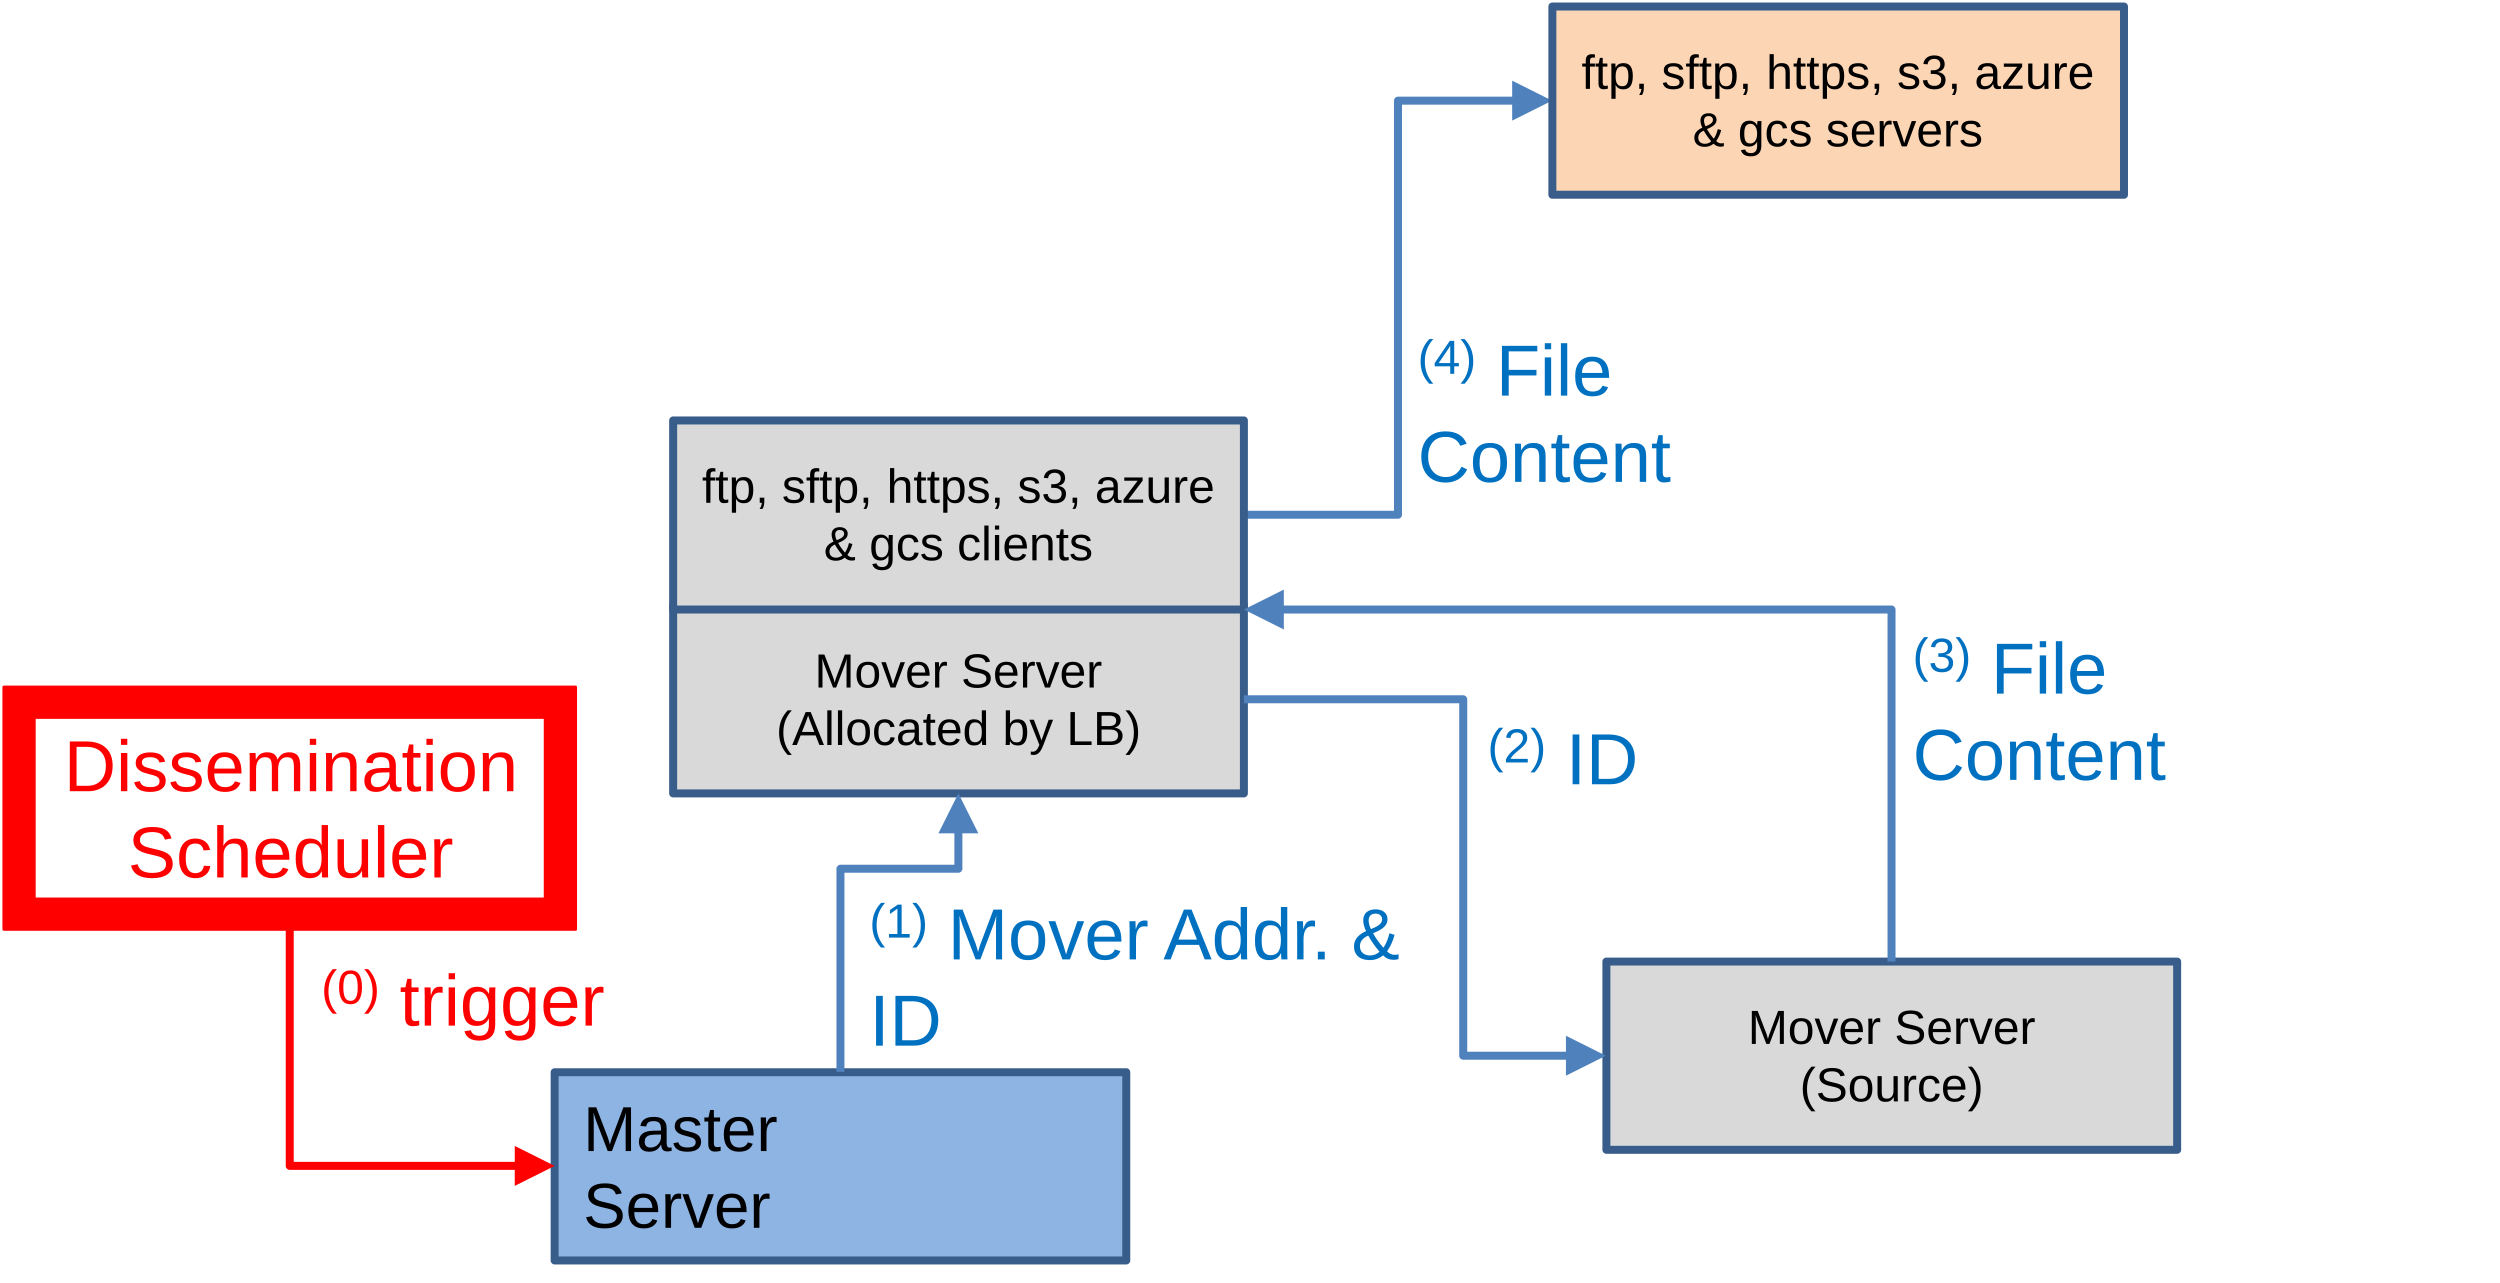
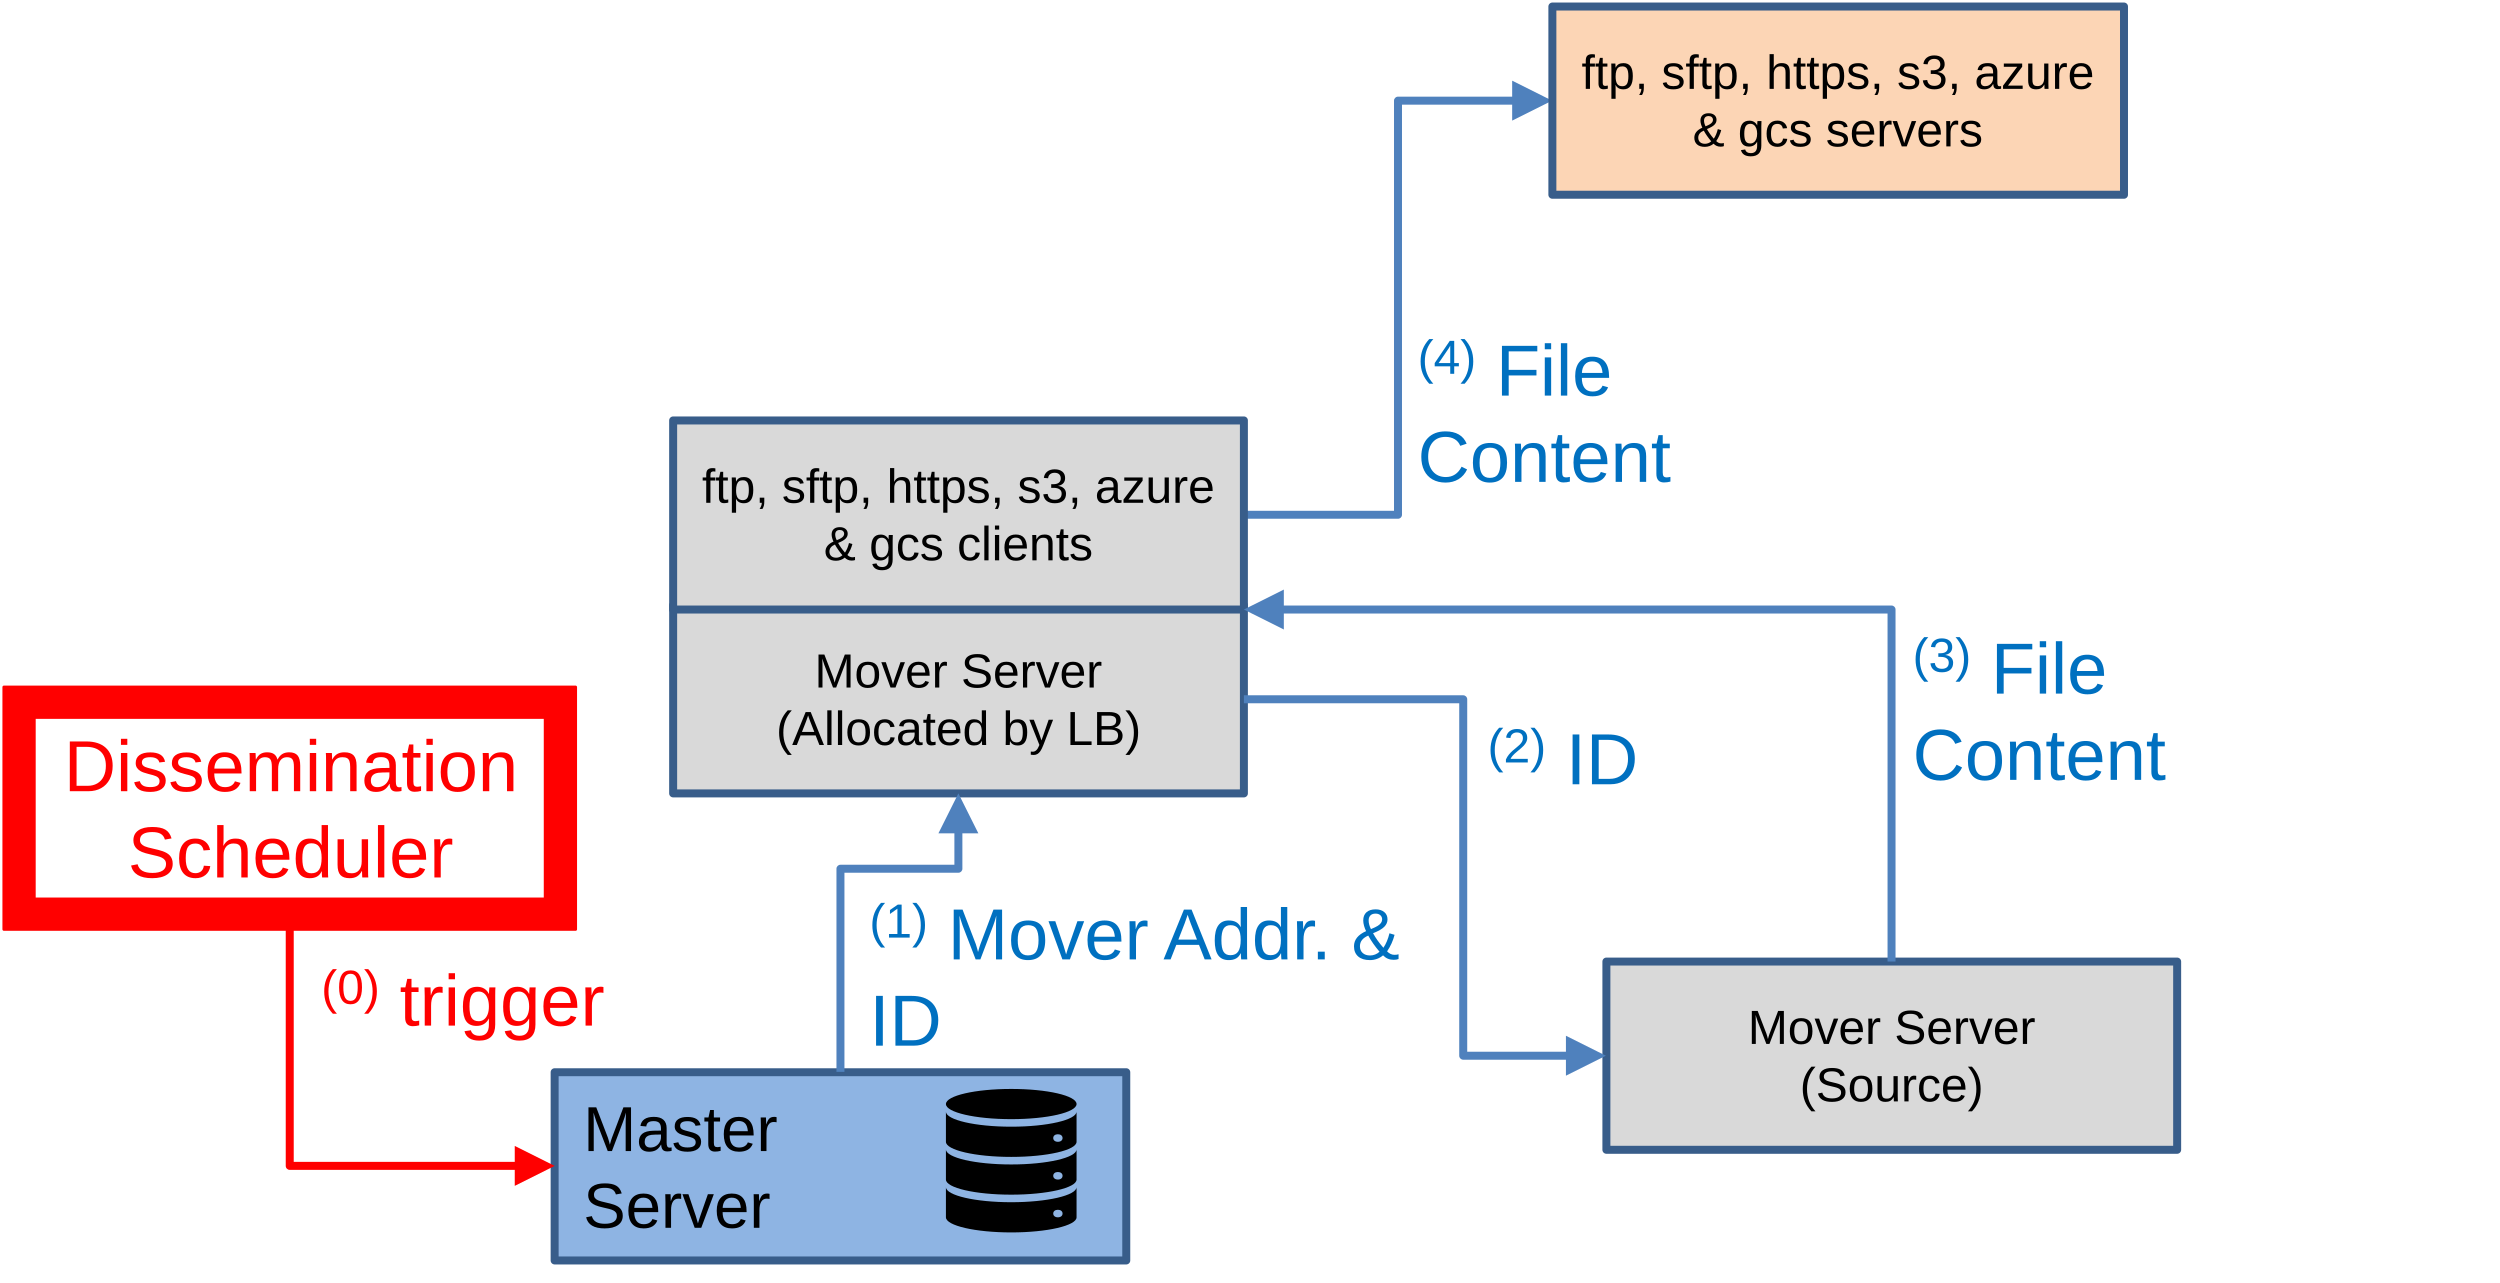
<svg xmlns="http://www.w3.org/2000/svg" width="2869" height="1472" xml:space="preserve" overflow="hidden">
  <g transform="translate(-646 -462)">
    <g>
      <rect x="1418.5" y="1156.5" width="655" height="216" stroke="#385D8A" stroke-width="9.167" stroke-linecap="butt" stroke-linejoin="round" stroke-miterlimit="10" stroke-opacity="1" fill="#D9D9D9" fill-opacity="1" />
      <text fill="#000000" fill-opacity="1" font-family="Arial,Arial_MSFontService,sans-serif" font-style="normal" font-variant="normal" font-weight="400" font-stretch="normal" font-size="55" text-anchor="start" direction="ltr" writing-mode="lr-tb" unicode-bidi="normal" text-decoration="none" transform="matrix(1 0 0 1 1580.8 1251)">Mover Server</text>
      <text fill="#000000" fill-opacity="1" font-family="Arial,Arial_MSFontService,sans-serif" font-style="normal" font-variant="normal" font-weight="400" font-stretch="normal" font-size="55" text-anchor="start" direction="ltr" writing-mode="lr-tb" unicode-bidi="normal" text-decoration="none" transform="matrix(1 0 0 1 1536.69 1317)">(Allocated by LB)</text>
      <rect x="1282.5" y="1692.5" width="656" height="216" stroke="#385D8A" stroke-width="9.167" stroke-linecap="butt" stroke-linejoin="round" stroke-miterlimit="10" stroke-opacity="1" fill="#8EB4E3" fill-opacity="1" />
      <text fill="#000000" fill-opacity="1" font-family="Arial,Arial_MSFontService,sans-serif" font-style="normal" font-variant="normal" font-weight="400" font-stretch="normal" font-size="73" text-anchor="start" direction="ltr" writing-mode="lr-tb" unicode-bidi="normal" text-decoration="none" transform="matrix(1 0 0 1 1315.33 1783)">Master</text>
      <text fill="#000000" fill-opacity="1" font-family="Arial,Arial_MSFontService,sans-serif" font-style="normal" font-variant="normal" font-weight="400" font-stretch="normal" font-size="73" text-anchor="start" direction="ltr" writing-mode="lr-tb" unicode-bidi="normal" text-decoration="none" transform="matrix(1 0 0 1 1315.33 1871)">Server</text>
      <rect x="2489.5" y="1565.5" width="655" height="216" stroke="#385D8A" stroke-width="9.167" stroke-linecap="butt" stroke-linejoin="round" stroke-miterlimit="10" stroke-opacity="1" fill="#D9D9D9" fill-opacity="1" />
      <text fill="#000000" fill-opacity="1" font-family="Arial,Arial_MSFontService,sans-serif" font-style="normal" font-variant="normal" font-weight="400" font-stretch="normal" font-size="55" text-anchor="start" direction="ltr" writing-mode="lr-tb" unicode-bidi="normal" text-decoration="none" transform="matrix(1 0 0 1 2651.87 1660)">Mover Server</text>
      <text fill="#000000" fill-opacity="1" font-family="Arial,Arial_MSFontService,sans-serif" font-style="normal" font-variant="normal" font-weight="400" font-stretch="normal" font-size="55" text-anchor="start" direction="ltr" writing-mode="lr-tb" unicode-bidi="normal" text-decoration="none" transform="matrix(1 0 0 1 2711.46 1726)">(Source)</text>
      <path d="M1605.92 1692.11 1605.92 1458.97C1605.92 1456.44 1607.97 1454.39 1610.5 1454.39L1745.84 1454.39 1741.26 1458.97 1741.26 1413.75 1750.43 1413.75 1750.43 1458.97C1750.43 1461.5 1748.38 1463.55 1745.84 1463.55L1610.5 1463.55 1615.08 1458.97 1615.08 1692.11ZM1722.93 1418.33 1745.84 1372.5 1768.76 1418.33Z" fill="#4F81BD" fill-rule="nonzero" fill-opacity="1" />
      <path d="M2073.5 1259.92 2325.2 1259.92C2327.73 1259.92 2329.78 1261.97 2329.78 1264.5L2329.78 1673.55 2325.2 1668.96 2447.65 1668.96 2447.65 1678.13 2325.2 1678.13C2322.67 1678.13 2320.61 1676.08 2320.61 1673.55L2320.61 1264.5 2325.2 1269.08 2073.5 1269.08ZM2443.06 1650.63 2488.9 1673.55 2443.06 1696.46Z" fill="#4F81BD" fill-rule="nonzero" fill-opacity="1" />
      <text fill="#0070C0" fill-opacity="1" font-family="Arial,Arial_MSFontService,sans-serif" font-style="normal" font-variant="normal" font-weight="400" font-stretch="normal" font-size="55" text-anchor="start" direction="ltr" writing-mode="lr-tb" unicode-bidi="normal" text-decoration="none" transform="matrix(1 0 0 1 1643.72 1538)">(1)</text>
      <text fill="#0070C0" fill-opacity="1" font-family="Arial,Arial_MSFontService,sans-serif" font-style="normal" font-variant="normal" font-weight="400" font-stretch="normal" font-size="83" text-anchor="start" direction="ltr" writing-mode="lr-tb" unicode-bidi="normal" text-decoration="none" transform="matrix(1 0 0 1 1733.67 1563)">Mover </text>
      <text fill="#0070C0" fill-opacity="1" font-family="Arial,Arial_MSFontService,sans-serif" font-style="normal" font-variant="normal" font-weight="400" font-stretch="normal" font-size="83" text-anchor="start" direction="ltr" writing-mode="lr-tb" unicode-bidi="normal" text-decoration="none" transform="matrix(1 0 0 1 1981.19 1563)">Addr</text>
      <text fill="#0070C0" fill-opacity="1" font-family="Arial,Arial_MSFontService,sans-serif" font-style="normal" font-variant="normal" font-weight="400" font-stretch="normal" font-size="83" text-anchor="start" direction="ltr" writing-mode="lr-tb" unicode-bidi="normal" text-decoration="none" transform="matrix(1 0 0 1 2150.8 1563)">. &amp; </text>
      <text fill="#0070C0" fill-opacity="1" font-family="Arial,Arial_MSFontService,sans-serif" font-style="normal" font-variant="normal" font-weight="400" font-stretch="normal" font-size="83" text-anchor="start" direction="ltr" writing-mode="lr-tb" unicode-bidi="normal" text-decoration="none" transform="matrix(1 0 0 1 1643.72 1662)">ID</text>
      <text fill="#0070C0" fill-opacity="1" font-family="Arial,Arial_MSFontService,sans-serif" font-style="normal" font-variant="normal" font-weight="400" font-stretch="normal" font-size="55" text-anchor="start" direction="ltr" writing-mode="lr-tb" unicode-bidi="normal" text-decoration="none" transform="matrix(1 0 0 1 2353.12 1337)">(2)</text>
      <text fill="#0070C0" fill-opacity="1" font-family="Arial,Arial_MSFontService,sans-serif" font-style="normal" font-variant="normal" font-weight="400" font-stretch="normal" font-size="83" text-anchor="start" direction="ltr" writing-mode="lr-tb" unicode-bidi="normal" text-decoration="none" transform="matrix(1 0 0 1 2443.06 1362)">ID</text>
      <path d="M0-4.583 176.844-4.583C179.376-4.583 181.428-2.531 181.428 0L181.428 475.246 176.844 470.663 312.438 470.663 312.438 479.83 176.844 479.83C174.313 479.83 172.261 477.777 172.261 475.246L172.261 0 176.844 4.583 0 4.583ZM307.855 452.33 353.688 475.246 307.855 498.163Z" fill="#4F81BD" fill-rule="nonzero" fill-opacity="1" transform="matrix(1 0 0 -1 2073.5 1052.75)" />
      <rect x="1418.5" y="944.5" width="655" height="217" stroke="#385D8A" stroke-width="9.167" stroke-linecap="butt" stroke-linejoin="round" stroke-miterlimit="10" stroke-opacity="1" fill="#D9D9D9" fill-opacity="1" />
      <text fill="#000000" fill-opacity="1" font-family="Arial,Arial_MSFontService,sans-serif" font-style="normal" font-variant="normal" font-weight="400" font-stretch="normal" font-size="55" text-anchor="start" direction="ltr" writing-mode="lr-tb" unicode-bidi="normal" text-decoration="none" transform="matrix(1 0 0 1 1451.61 1039)">ftp, sftp,</text>
      <text fill="#000000" fill-opacity="1" font-family="Arial,Arial_MSFontService,sans-serif" font-style="normal" font-variant="normal" font-weight="400" font-stretch="normal" font-size="55" text-anchor="start" direction="ltr" writing-mode="lr-tb" unicode-bidi="normal" text-decoration="none" transform="matrix(1 0 0 1 1663.59 1039)">https,</text>
      <text fill="#000000" fill-opacity="1" font-family="Arial,Arial_MSFontService,sans-serif" font-style="normal" font-variant="normal" font-weight="400" font-stretch="normal" font-size="55" text-anchor="start" direction="ltr" writing-mode="lr-tb" unicode-bidi="normal" text-decoration="none" transform="matrix(1 0 0 1 1813.69 1039)">s3,</text>
      <text fill="#000000" fill-opacity="1" font-family="Arial,Arial_MSFontService,sans-serif" font-style="normal" font-variant="normal" font-weight="400" font-stretch="normal" font-size="55" text-anchor="start" direction="ltr" writing-mode="lr-tb" unicode-bidi="normal" text-decoration="none" transform="matrix(1 0 0 1 1902.49 1039)">azure</text>
      <text fill="#000000" fill-opacity="1" font-family="Arial,Arial_MSFontService,sans-serif" font-style="normal" font-variant="normal" font-weight="400" font-stretch="normal" font-size="55" text-anchor="start" direction="ltr" writing-mode="lr-tb" unicode-bidi="normal" text-decoration="none" transform="matrix(1 0 0 1 1591.4 1105)">&amp;</text>
      <text fill="#000000" fill-opacity="1" font-family="Arial,Arial_MSFontService,sans-serif" font-style="normal" font-variant="normal" font-weight="400" font-stretch="normal" font-size="55" text-anchor="start" direction="ltr" writing-mode="lr-tb" unicode-bidi="normal" text-decoration="none" transform="matrix(1 0 0 1 1643.54 1105)">gcs clients</text>
      <rect x="2427.5" y="469.5" width="656" height="216" stroke="#385D8A" stroke-width="9.167" stroke-linecap="butt" stroke-linejoin="round" stroke-miterlimit="10" stroke-opacity="1" fill="#FCD5B5" fill-opacity="1" />
      <text fill="#000000" fill-opacity="1" font-family="Arial,Arial_MSFontService,sans-serif" font-style="normal" font-variant="normal" font-weight="400" font-stretch="normal" font-size="55" text-anchor="start" direction="ltr" writing-mode="lr-tb" unicode-bidi="normal" text-decoration="none" transform="matrix(1 0 0 1 2460.97 564)">ftp, sftp,</text>
      <text fill="#000000" fill-opacity="1" font-family="Arial,Arial_MSFontService,sans-serif" font-style="normal" font-variant="normal" font-weight="400" font-stretch="normal" font-size="55" text-anchor="start" direction="ltr" writing-mode="lr-tb" unicode-bidi="normal" text-decoration="none" transform="matrix(1 0 0 1 2672.95 564)">https,</text>
      <text fill="#000000" fill-opacity="1" font-family="Arial,Arial_MSFontService,sans-serif" font-style="normal" font-variant="normal" font-weight="400" font-stretch="normal" font-size="55" text-anchor="start" direction="ltr" writing-mode="lr-tb" unicode-bidi="normal" text-decoration="none" transform="matrix(1 0 0 1 2823.06 564)">s3,</text>
      <text fill="#000000" fill-opacity="1" font-family="Arial,Arial_MSFontService,sans-serif" font-style="normal" font-variant="normal" font-weight="400" font-stretch="normal" font-size="55" text-anchor="start" direction="ltr" writing-mode="lr-tb" unicode-bidi="normal" text-decoration="none" transform="matrix(1 0 0 1 2911.86 564)">azure </text>
      <text fill="#000000" fill-opacity="1" font-family="Arial,Arial_MSFontService,sans-serif" font-style="normal" font-variant="normal" font-weight="400" font-stretch="normal" font-size="55" text-anchor="start" direction="ltr" writing-mode="lr-tb" unicode-bidi="normal" text-decoration="none" transform="matrix(1 0 0 1 2588.46 630)">&amp; gcs servers</text>
      <path d="M0-4.583 403.961-4.583C406.492-4.583 408.544-2.531 408.544 0L408.544 701.984 399.377 701.984 399.377 0 403.961 4.583 0 4.583ZM426.877 697.401 403.961 743.234 381.044 697.401Z" fill="#4F81BD" fill-rule="nonzero" fill-opacity="1" transform="matrix(-1.83697e-16 -1 -1 1.83697e-16 2816.73 1565.46)" />
      <text fill="#0070C0" fill-opacity="1" font-family="Arial,Arial_MSFontService,sans-serif" font-style="normal" font-variant="normal" font-weight="400" font-stretch="normal" font-size="55" text-anchor="start" direction="ltr" writing-mode="lr-tb" unicode-bidi="normal" text-decoration="none" transform="matrix(1 0 0 1 2840.93 1233)">(3)</text>
      <text fill="#0070C0" fill-opacity="1" font-family="Arial,Arial_MSFontService,sans-serif" font-style="normal" font-variant="normal" font-weight="400" font-stretch="normal" font-size="83" text-anchor="start" direction="ltr" writing-mode="lr-tb" unicode-bidi="normal" text-decoration="none" transform="matrix(1 0 0 1 2930.87 1258)">F</text>
      <text fill="#0070C0" fill-opacity="1" font-family="Arial,Arial_MSFontService,sans-serif" font-style="normal" font-variant="normal" font-weight="400" font-stretch="normal" font-size="83" text-anchor="start" direction="ltr" writing-mode="lr-tb" unicode-bidi="normal" text-decoration="none" transform="matrix(1 0 0 1 2981.29 1258)">ile</text>
      <text fill="#0070C0" fill-opacity="1" font-family="Arial,Arial_MSFontService,sans-serif" font-style="normal" font-variant="normal" font-weight="400" font-stretch="normal" font-size="83" text-anchor="start" direction="ltr" writing-mode="lr-tb" unicode-bidi="normal" text-decoration="none" transform="matrix(1 0 0 1 2840.93 1357)">Content</text>
      <text fill="#0070C0" fill-opacity="1" font-family="Arial,Arial_MSFontService,sans-serif" font-style="normal" font-variant="normal" font-weight="400" font-stretch="normal" font-size="55" text-anchor="start" direction="ltr" writing-mode="lr-tb" unicode-bidi="normal" text-decoration="none" transform="matrix(1 0 0 1 2272.88 891)">(4)</text>
      <text fill="#0070C0" fill-opacity="1" font-family="Arial,Arial_MSFontService,sans-serif" font-style="normal" font-variant="normal" font-weight="400" font-stretch="normal" font-size="83" text-anchor="start" direction="ltr" writing-mode="lr-tb" unicode-bidi="normal" text-decoration="none" transform="matrix(1 0 0 1 2362.83 916)">F</text>
      <text fill="#0070C0" fill-opacity="1" font-family="Arial,Arial_MSFontService,sans-serif" font-style="normal" font-variant="normal" font-weight="400" font-stretch="normal" font-size="83" text-anchor="start" direction="ltr" writing-mode="lr-tb" unicode-bidi="normal" text-decoration="none" transform="matrix(1 0 0 1 2413.25 916)">ile</text>
      <text fill="#0070C0" fill-opacity="1" font-family="Arial,Arial_MSFontService,sans-serif" font-style="normal" font-variant="normal" font-weight="400" font-stretch="normal" font-size="83" text-anchor="start" direction="ltr" writing-mode="lr-tb" unicode-bidi="normal" text-decoration="none" transform="matrix(1 0 0 1 2272.88 1015)">Content</text>
      <path d="M650.5 1250.5 1306.5 1250.5 1306.5 1528.5 650.5 1528.5ZM685.25 1285.25 685.25 1493.75 1271.75 1493.75 1271.75 1285.25Z" stroke="#FF0000" stroke-width="3.438" stroke-linecap="butt" stroke-linejoin="round" stroke-miterlimit="10" stroke-opacity="1" fill="#FF0000" fill-rule="evenodd" fill-opacity="1" />
      <text fill="#FF0000" fill-opacity="1" font-family="Arial,Arial_MSFontService,sans-serif" font-style="normal" font-variant="normal" font-weight="400" font-stretch="normal" font-size="83" text-anchor="start" direction="ltr" writing-mode="lr-tb" unicode-bidi="normal" text-decoration="none" transform="matrix(1 0 0 1 719.312 1370)">Dissemination </text>
      <text fill="#FF0000" fill-opacity="1" font-family="Arial,Arial_MSFontService,sans-serif" font-style="normal" font-variant="normal" font-weight="400" font-stretch="normal" font-size="83" text-anchor="start" direction="ltr" writing-mode="lr-tb" unicode-bidi="normal" text-decoration="none" transform="matrix(1 0 0 1 792.645 1469)">Scheduler</text>
      <path d="M0-4.583 271.473-4.583C274.005-4.583 276.057-2.531 276.057 0L276.057 262.813 266.89 262.813 266.89 0 271.473 4.583 0 4.583ZM294.39 258.23 271.473 304.063 248.557 258.23Z" fill="#FF0000" fill-rule="nonzero" fill-opacity="1" transform="matrix(1.83697e-16 1 1 -1.83697e-16 978.5 1528.5)" />
      <text fill="#FF0000" fill-opacity="1" font-family="Arial,Arial_MSFontService,sans-serif" font-style="normal" font-variant="normal" font-weight="400" font-stretch="normal" font-size="55" text-anchor="start" direction="ltr" writing-mode="lr-tb" unicode-bidi="normal" text-decoration="none" transform="matrix(1 0 0 1 1014.67 1614)">(0)</text>
      <text fill="#FF0000" fill-opacity="1" font-family="Arial,Arial_MSFontService,sans-serif" font-style="normal" font-variant="normal" font-weight="400" font-stretch="normal" font-size="83" text-anchor="start" direction="ltr" writing-mode="lr-tb" unicode-bidi="normal" text-decoration="none" transform="matrix(1 0 0 1 1104.61 1639)">trigger</text>
+       <g>
+         <g>
+           <g>
+             <path d="M164.667 39C164.667 48.573 137.505 56.333 104 56.333 70.495 56.333 43.333 48.573 43.333 39 43.333 29.427 70.495 21.667 104 21.667 137.505 21.667 164.667 29.427 164.667 39Z" fill="#000000" fill-rule="nonzero" fill-opacity="1" transform="matrix(1.23558 0 0 1 1678 1690)" />
+             <path d="M147.333 82.333C144.733 82.333 143 80.6 143 78 143 75.4 144.733 73.667 147.333 73.667 149.933 73.667 151.667 75.4 151.667 78 151.667 80.6 149.933 82.333 147.333 82.333ZM104 65C70.633 65 43.333 57.2 43.333 47.667L43.333 82.333C43.333 91.867 70.633 99.667 104 99.667 137.367 99.667 164.667 91.867 164.667 82.333L164.667 47.667C164.667 57.2 137.367 65 104 65Z" fill="#000000" fill-rule="nonzero" fill-opacity="1" transform="matrix(1.23558 0 0 1 1678 1690)" />
+             <path d="M147.333 125.667C144.733 125.667 143 123.933 143 121.333 143 118.733 144.733 117 147.333 117 149.933 117 151.667 118.733 151.667 121.333 151.667 123.933 149.933 125.667 147.333 125.667ZM104 108.333C70.633 108.333 43.333 100.533 43.333 91L43.333 125.667C43.333 135.2 70.633 143 104 143 137.367 143 164.667 135.2 164.667 125.667L164.667 91C164.667 100.533 137.367 108.333 104 108.333Z" fill="#000000" fill-rule="nonzero" fill-opacity="1" transform="matrix(1.23558 0 0 1 1678 1690)" />
+             <path d="M147.333 169C144.733 169 143 167.267 143 164.667 143 162.067 144.733 160.333 147.333 160.333 149.933 160.333 151.667 162.067 151.667 164.667 151.667 167.267 149.933 169 147.333 169ZM104 151.667C70.633 151.667 43.333 143.867 43.333 134.333L43.333 169C43.333 178.533 70.633 186.333 104 186.333 137.367 186.333 164.667 178.533 164.667 169L164.667 134.333C164.667 143.867 137.367 151.667 104 151.667Z" fill="#000000" fill-rule="nonzero" fill-opacity="1" transform="matrix(1.23558 0 0 1 1678 1690)" />
+           </g>
+         </g>
+       </g>
    </g>
  </g>
</svg>
